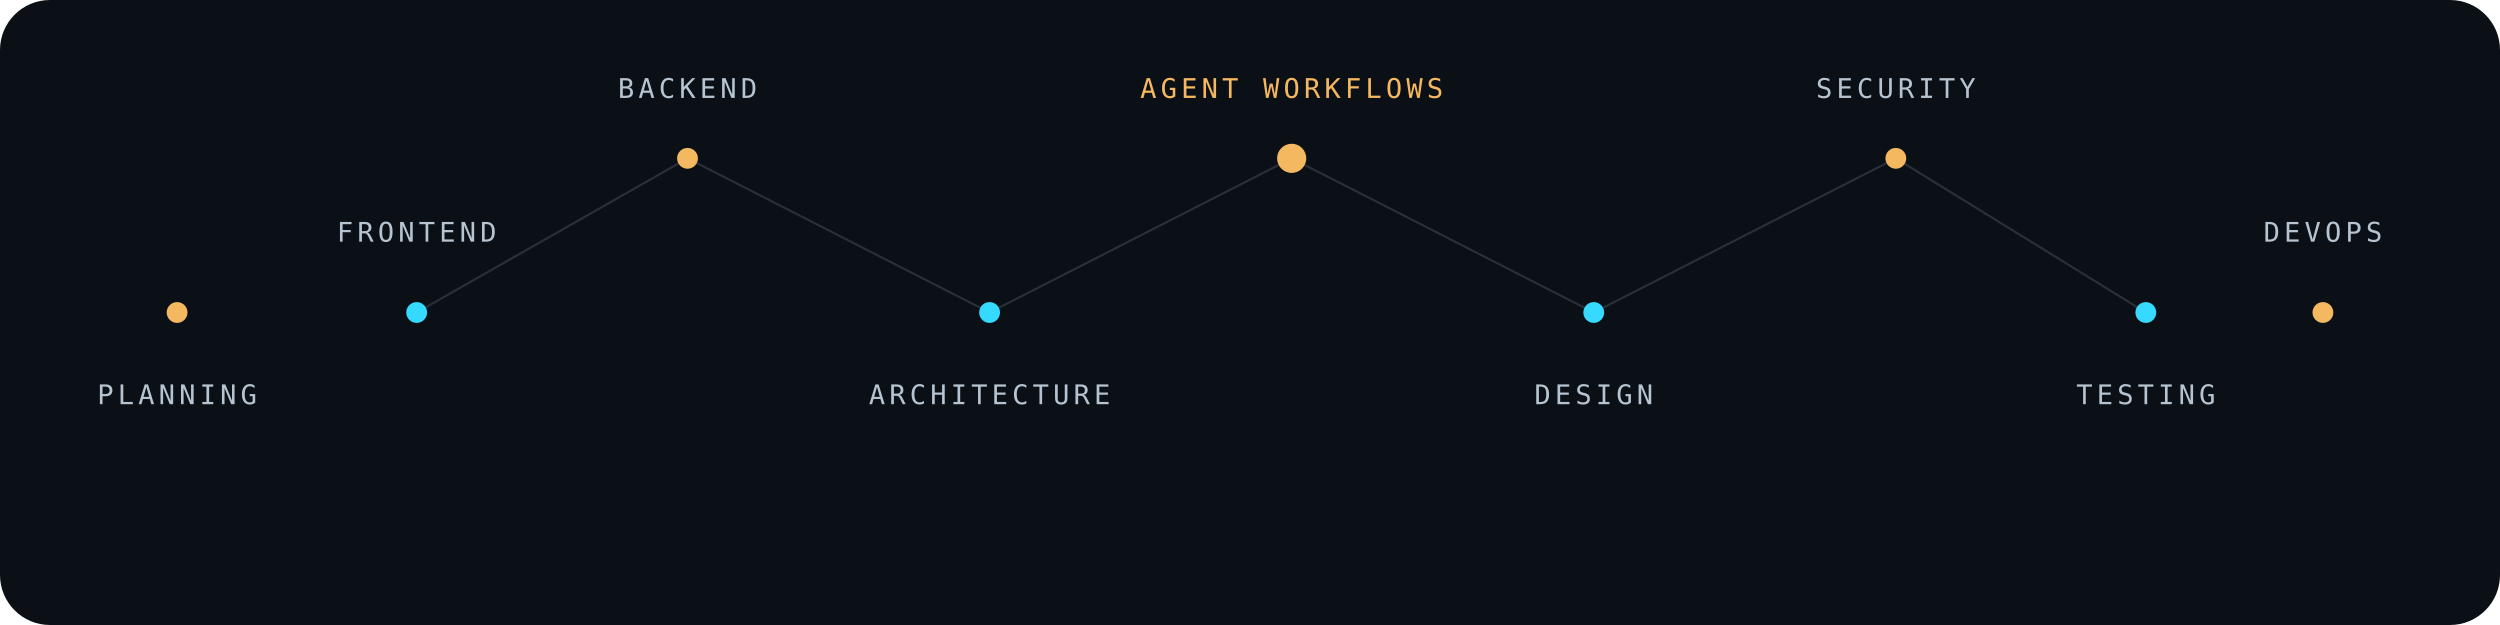
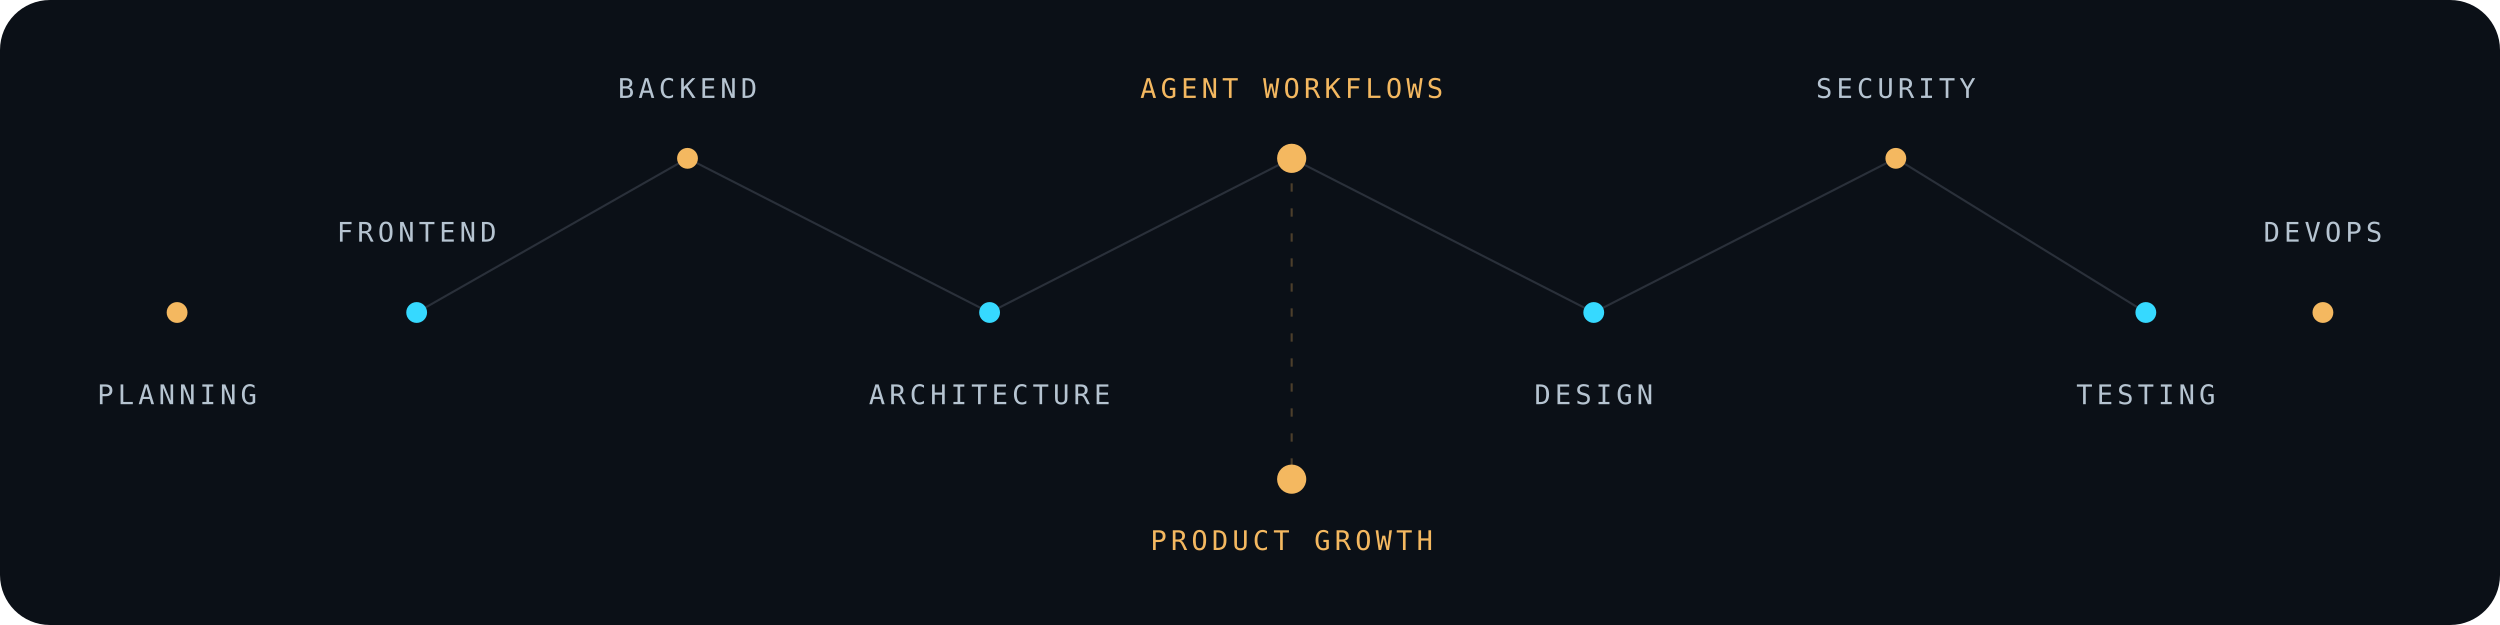
<svg xmlns="http://www.w3.org/2000/svg" viewBox="0 0 1200 300" role="img" aria-labelledby="title desc">
  <defs>
    <linearGradient id="line" x1="0" x2="1">
      <stop offset="0" stop-color="#36d9ff" stop-opacity="0.1" />
      <stop offset="0.5" stop-color="#36d9ff" stop-opacity="0.8" />
      <stop offset="1" stop-color="#f4b860" stop-opacity="0.1" />
    </linearGradient>
    <style>
      text { font-family: monospace; font-size: 13px; letter-spacing: 2px; fill: #b6c4d1; }
      .node { fill: #36d9ff; }
      .warm { fill: #f4b860; }
      @media (prefers-reduced-motion: reduce) { .motion { display: none; } }
    </style>
  </defs>
  <rect width="1200" height="300" rx="24" fill="#0b1017" />
  <path d="M85 150H1115" stroke="url(#line)" stroke-width="2" />
  <path d="M200 150L330 76L475 150L620 76L765 150L910 76L1030 150" fill="none" stroke="#b8c7d9" stroke-opacity="0.18" />
+   <path d="M620 76V230" fill="none" stroke="#f4b860" stroke-opacity="0.28" stroke-dasharray="4 8" />
  <g class="motion">
    <circle cx="85" cy="150" r="5" class="warm">
      <animate attributeName="r" values="4;9;4" dur="2.4s" repeatCount="indefinite" />
    </circle>
    <circle cx="200" cy="150" r="5" class="node">
      <animate attributeName="r" values="4;8;4" dur="2.7s" repeatCount="indefinite" />
    </circle>
    <circle cx="330" cy="76" r="5" class="warm">
      <animate attributeName="r" values="4;8;4" dur="3s" repeatCount="indefinite" />
    </circle>
    <circle cx="475" cy="150" r="5" class="node">
      <animate attributeName="r" values="4;8;4" dur="2.2s" repeatCount="indefinite" />
    </circle>
    <circle cx="620" cy="76" r="7" class="warm">
      <animate attributeName="r" values="6;12;6" dur="3.4s" repeatCount="indefinite" />
    </circle>
    <circle cx="765" cy="150" r="5" class="node">
      <animate attributeName="r" values="4;8;4" dur="2.6s" repeatCount="indefinite" />
    </circle>
    <circle cx="910" cy="76" r="5" class="warm">
      <animate attributeName="r" values="4;8;4" dur="2.9s" repeatCount="indefinite" />
    </circle>
    <circle cx="1030" cy="150" r="5" class="node">
      <animate attributeName="r" values="4;8;4" dur="2.3s" repeatCount="indefinite" />
    </circle>
    <circle cx="1115" cy="150" r="5" class="warm">
      <animate attributeName="r" values="4;9;4" dur="2.8s" repeatCount="indefinite" />
    </circle>
+     <circle cx="620" cy="230" r="7" class="warm">
+       <animate attributeName="r" values="6;12;6" dur="3.1s" repeatCount="indefinite" />
+     </circle>
  </g>
  <g text-anchor="middle">
    <text x="85" y="194">PLANNING</text>
    <text x="200" y="116">FRONTEND</text>
    <text x="330" y="47">BACKEND</text>
    <text x="475" y="194">ARCHITECTURE</text>
    <text x="620" y="47" class="warm">AGENT WORKFLOWS</text>
    <text x="765" y="194">DESIGN</text>
    <text x="910" y="47">SECURITY</text>
    <text x="1030" y="194">TESTING</text>
    <text x="1115" y="116">DEVOPS</text>
+     <text x="620" y="264" class="warm">PRODUCT GROWTH</text>
  </g>
</svg>
